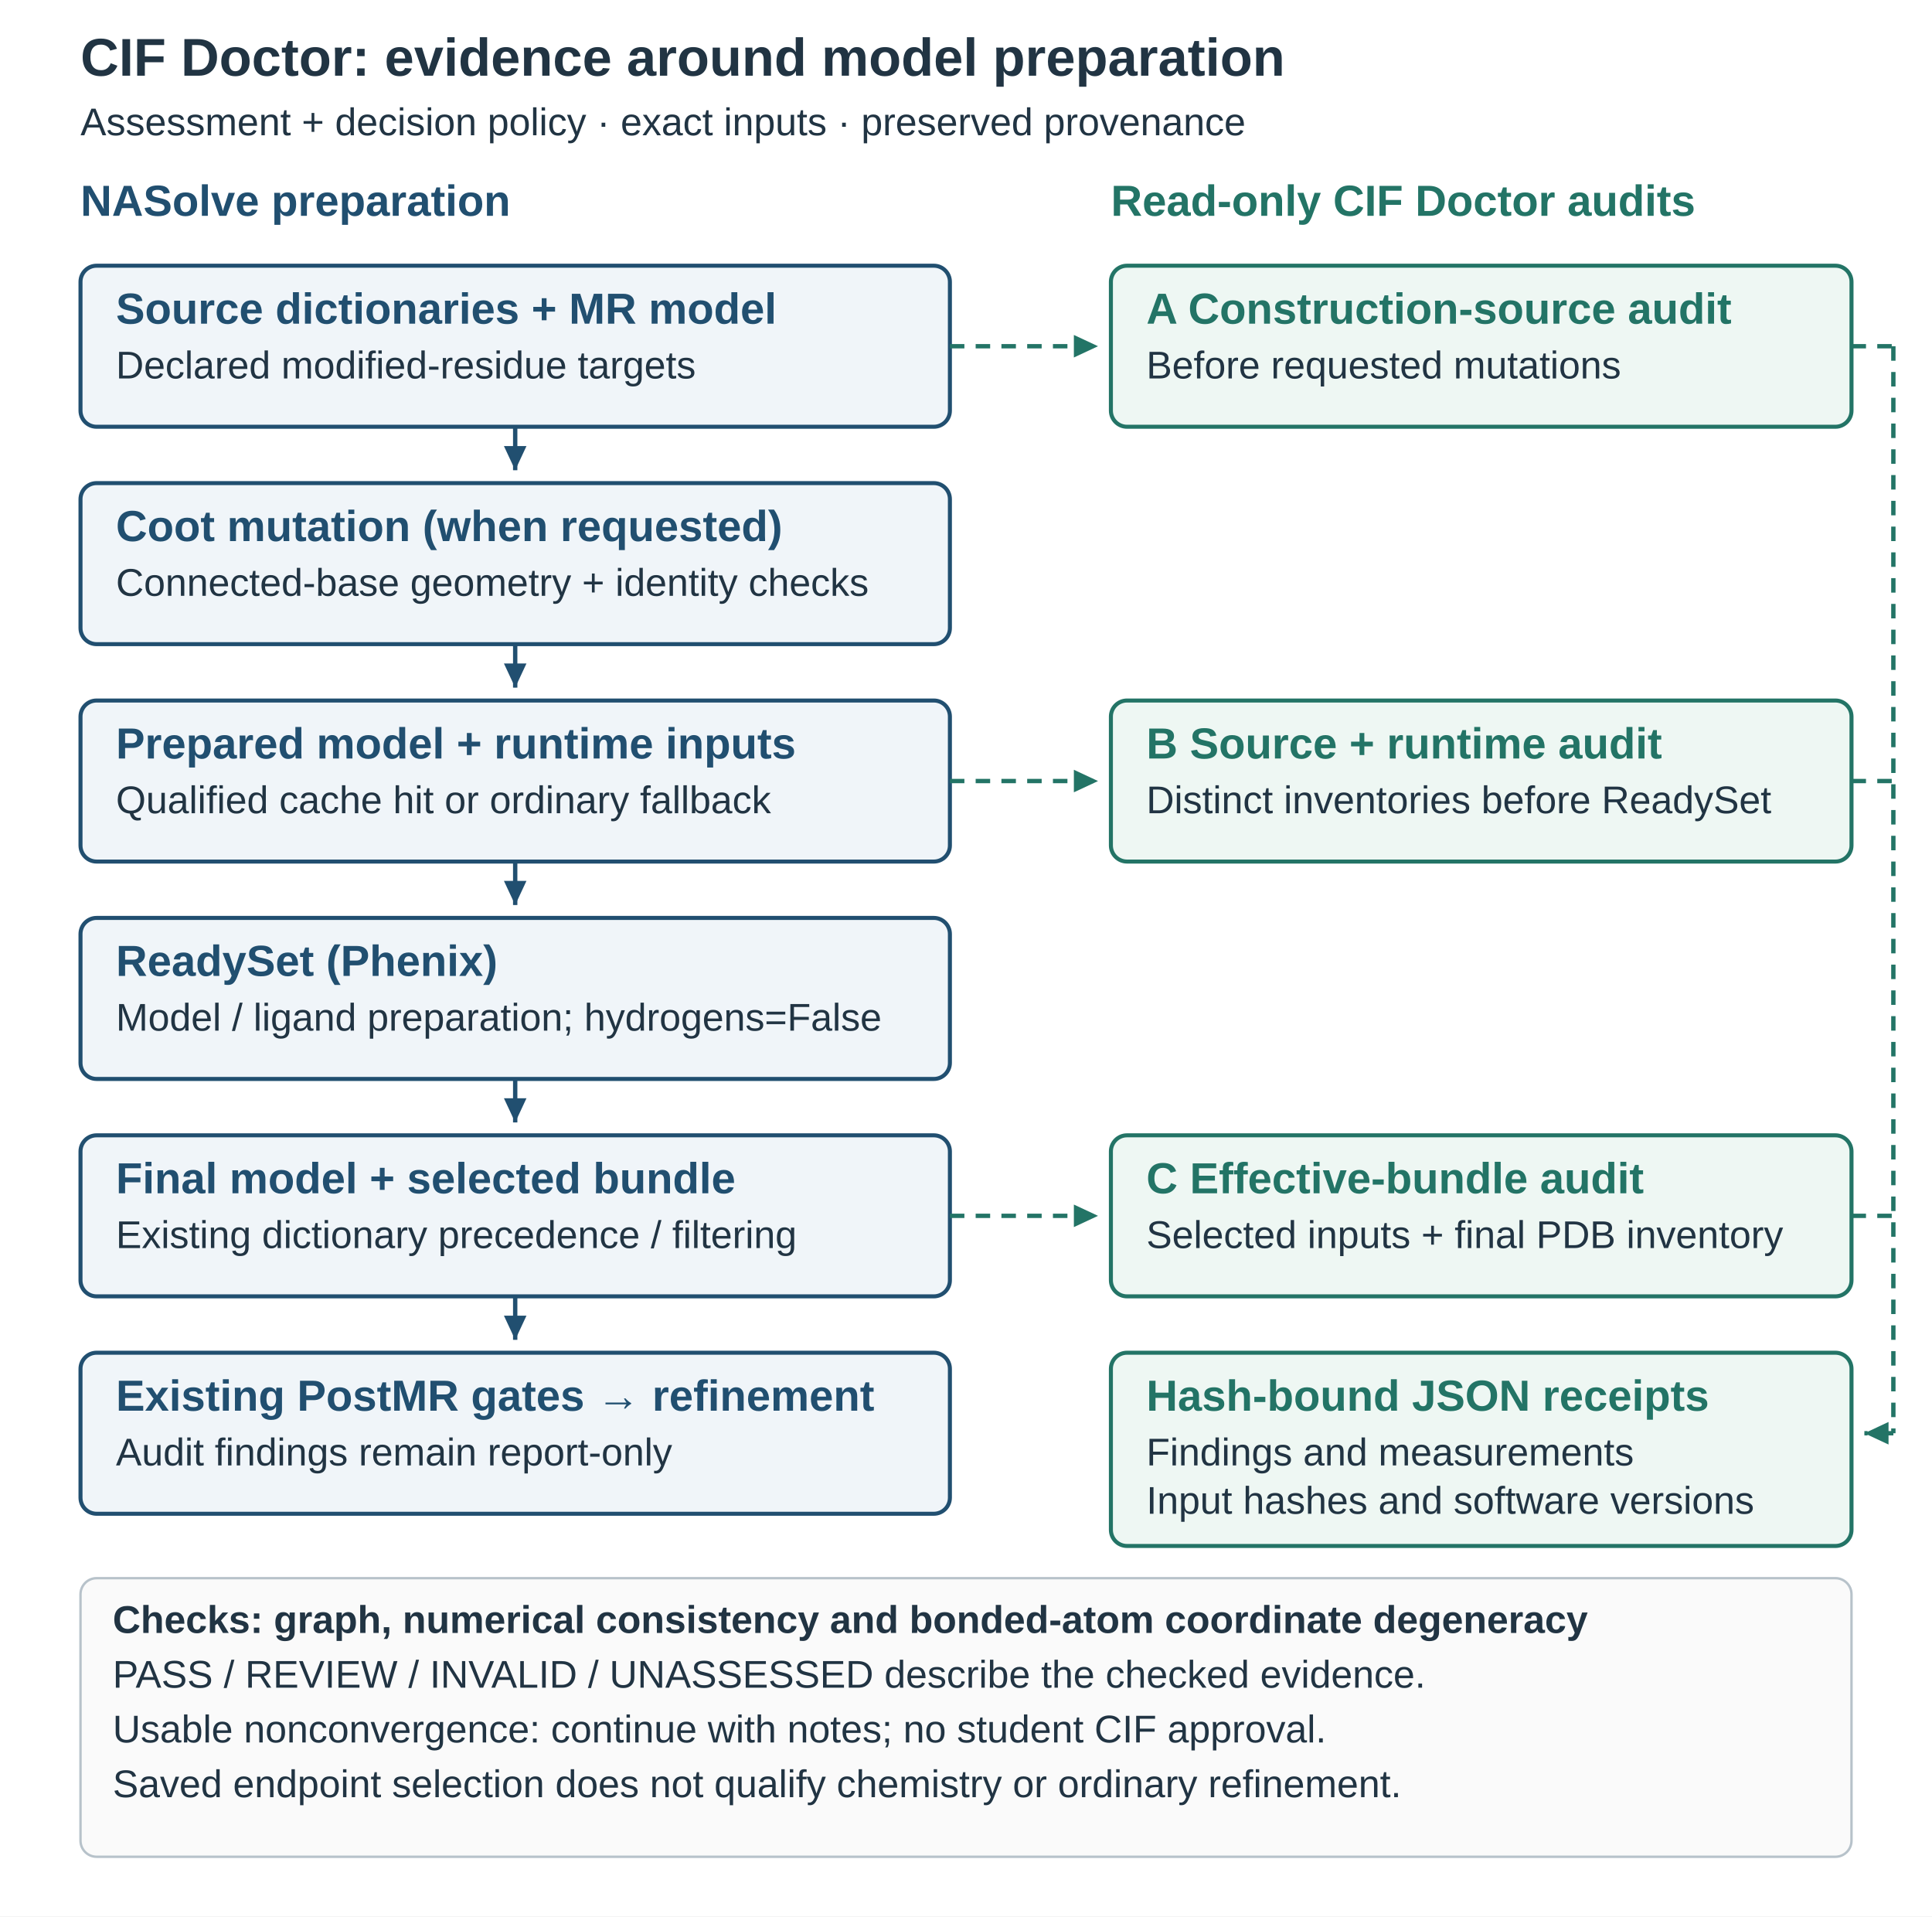
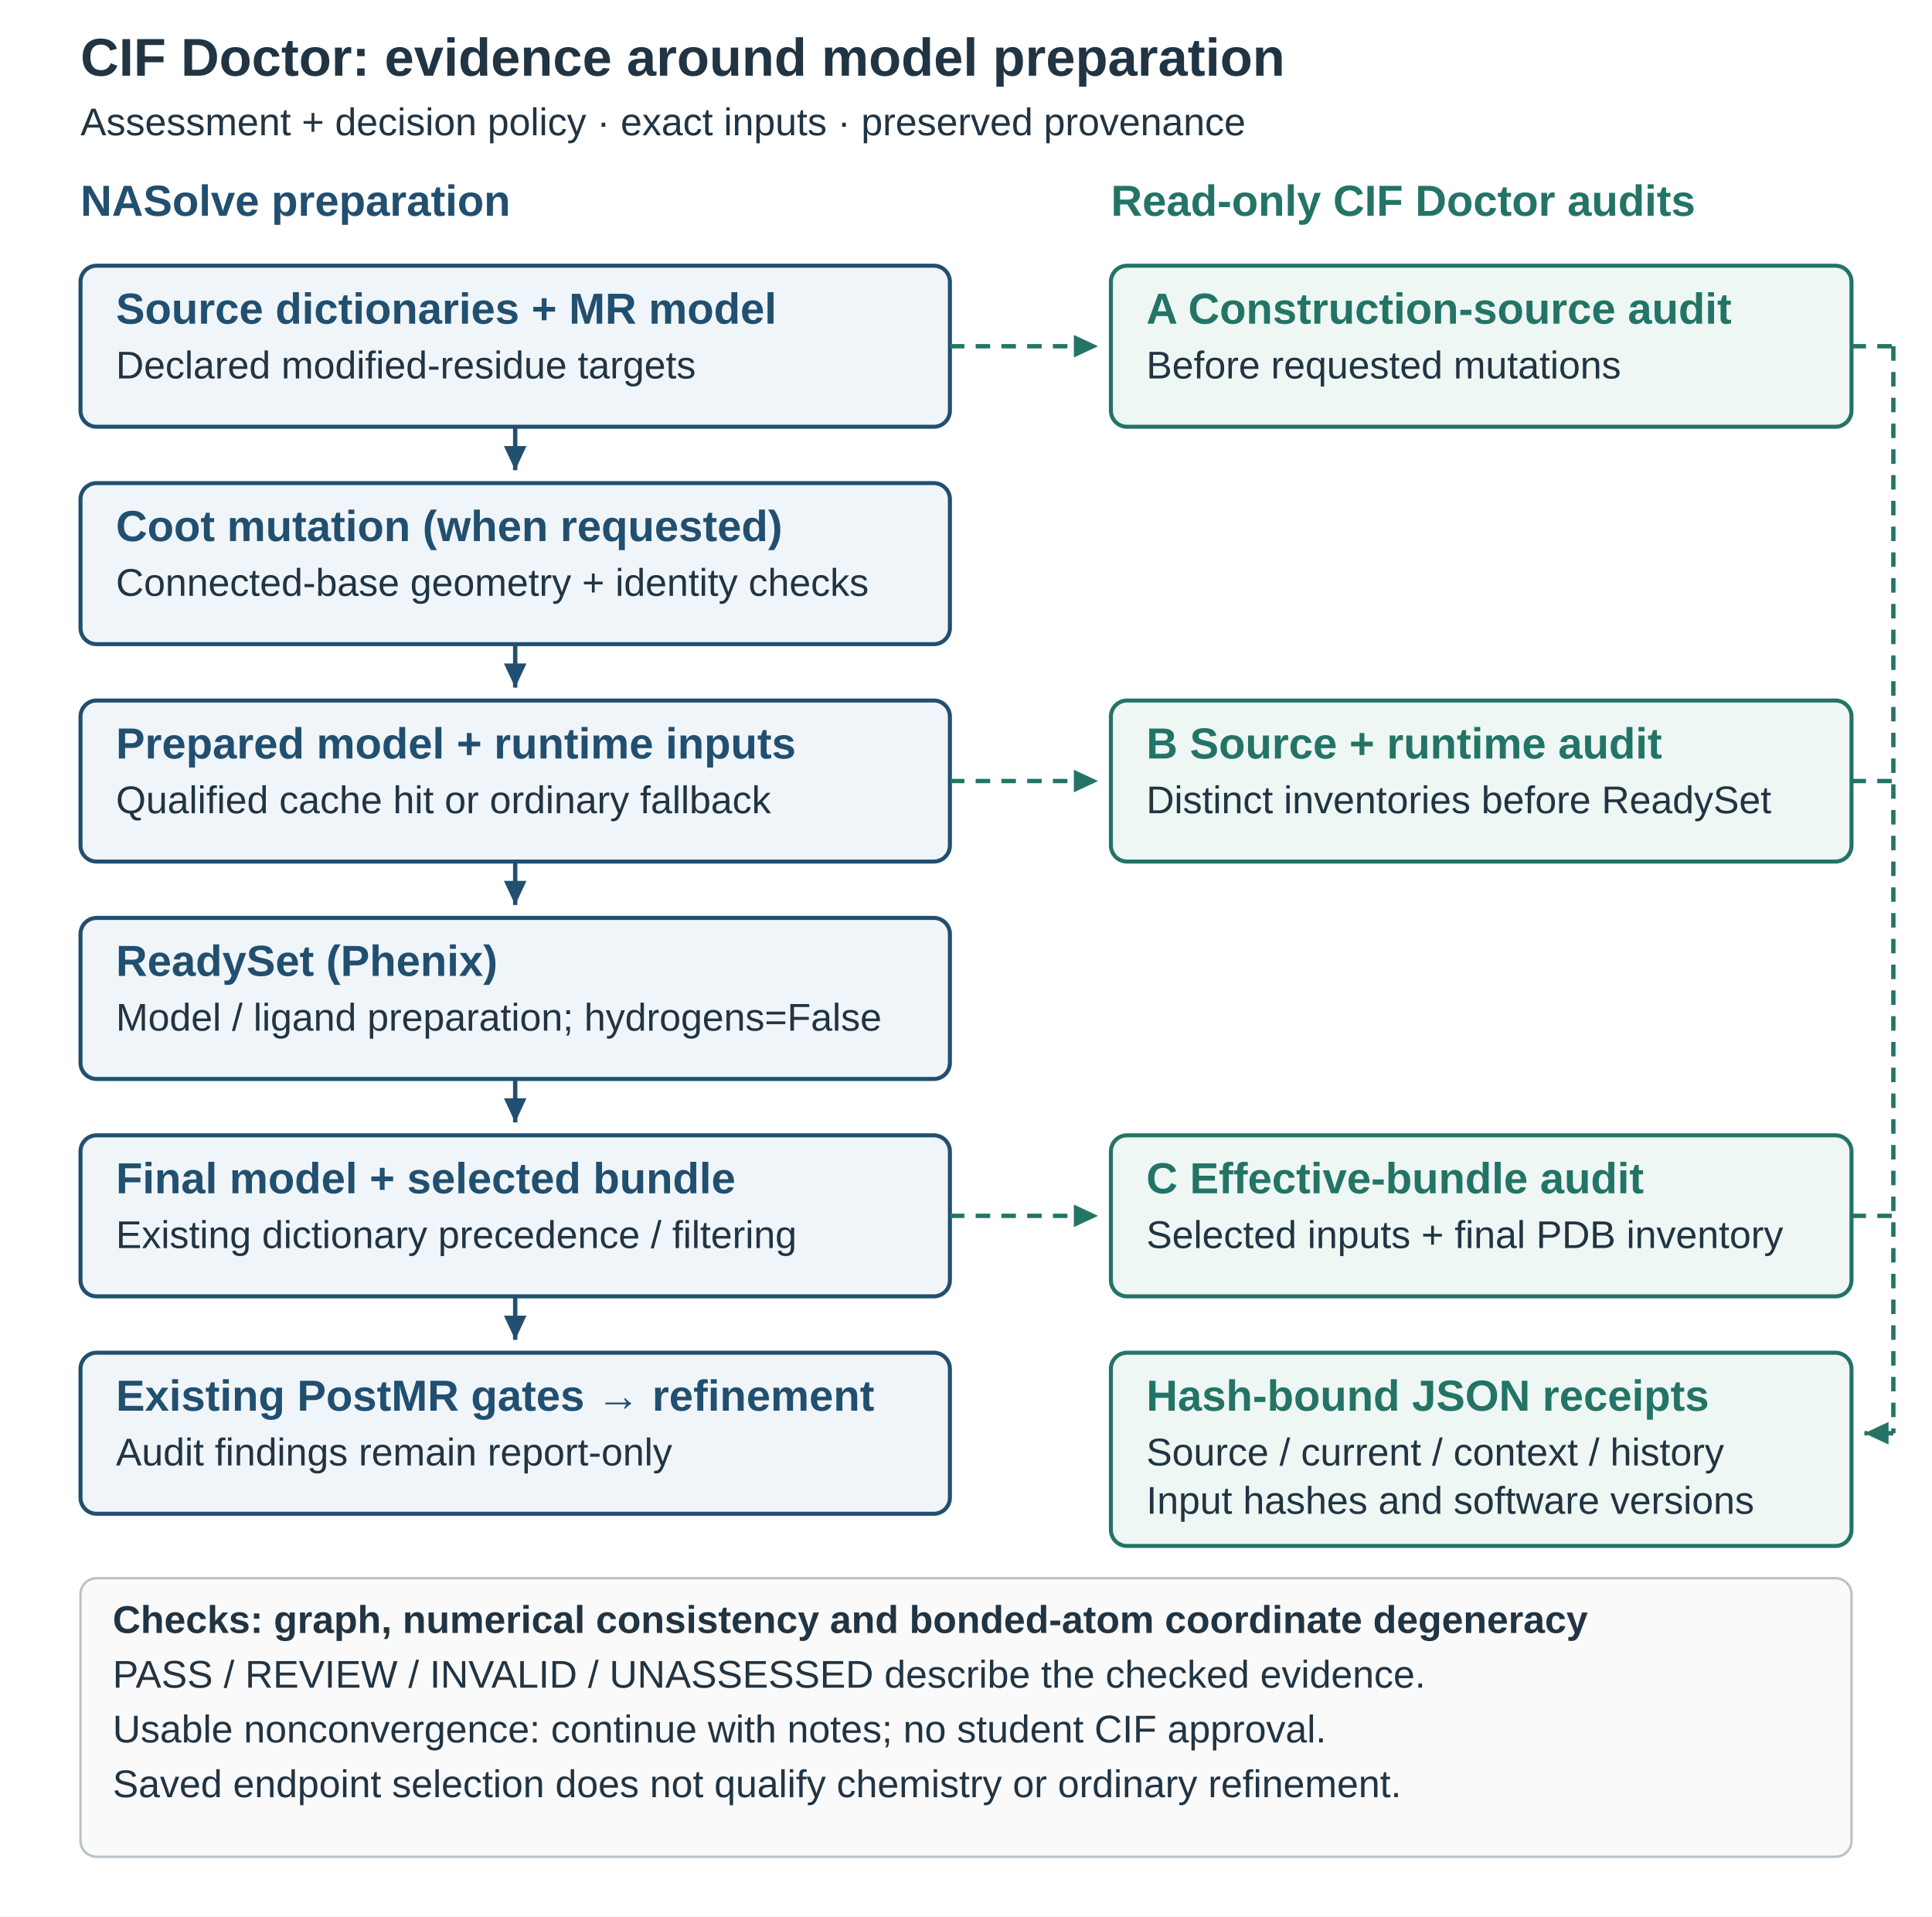
<svg xmlns="http://www.w3.org/2000/svg" width="180mm" height="178.5mm" viewBox="0 0 1200 1190" role="img" aria-labelledby="title description">
  <rect width="1200" height="1190" fill="white" />
  <text x="50" y="47" font-family="Arial, Helvetica, sans-serif" font-size="33" font-weight="bold" fill="#213443" text-anchor="start">CIF Doctor: evidence around model preparation</text>
  <text x="50" y="84" font-family="Arial, Helvetica, sans-serif" font-size="24" font-weight="normal" fill="#213443" text-anchor="start">Assessment + decision policy · exact inputs · preserved provenance</text>
  <text x="50" y="134" font-family="Arial, Helvetica, sans-serif" font-size="27" font-weight="bold" fill="#214f70" text-anchor="start">NASolve preparation</text>
  <text x="690" y="134" font-family="Arial, Helvetica, sans-serif" font-size="27" font-weight="bold" fill="#237466" text-anchor="start">Read-only CIF Doctor audits</text>
  <g id="source-inputs">
    <rect x="50" y="165" width="540" height="100" rx="10" fill="#f0f5f9" stroke="#214f70" stroke-width="2.5" />
    <text x="72" y="201" font-family="Arial, Helvetica, sans-serif" font-size="27" font-weight="bold" fill="#214f70" text-anchor="start">Source dictionaries + MR model</text>
    <text x="72" y="235" font-family="Arial, Helvetica, sans-serif" font-size="24" font-weight="normal" fill="#213443" text-anchor="start">Declared modified-residue targets</text>
  </g>
  <g id="coot-mutation">
    <rect x="50" y="300" width="540" height="100" rx="10" fill="#f0f5f9" stroke="#214f70" stroke-width="2.5" />
    <text x="72" y="336" font-family="Arial, Helvetica, sans-serif" font-size="27" font-weight="bold" fill="#214f70" text-anchor="start">Coot mutation (when requested)</text>
    <text x="72" y="370" font-family="Arial, Helvetica, sans-serif" font-size="24" font-weight="normal" fill="#213443" text-anchor="start">Connected-base geometry + identity checks</text>
  </g>
  <g id="prepared-inputs">
    <rect x="50" y="435" width="540" height="100" rx="10" fill="#f0f5f9" stroke="#214f70" stroke-width="2.5" />
    <text x="72" y="471" font-family="Arial, Helvetica, sans-serif" font-size="27" font-weight="bold" fill="#214f70" text-anchor="start">Prepared model + runtime inputs</text>
    <text x="72" y="505" font-family="Arial, Helvetica, sans-serif" font-size="24" font-weight="normal" fill="#213443" text-anchor="start">Qualified cache hit or ordinary fallback</text>
  </g>
  <g id="readyset">
    <rect x="50" y="570" width="540" height="100" rx="10" fill="#f0f5f9" stroke="#214f70" stroke-width="2.5" />
    <text x="72" y="606" font-family="Arial, Helvetica, sans-serif" font-size="27" font-weight="bold" fill="#214f70" text-anchor="start">ReadySet (Phenix)</text>
    <text x="72" y="640" font-family="Arial, Helvetica, sans-serif" font-size="24" font-weight="normal" fill="#213443" text-anchor="start">Model / ligand preparation; hydrogens=False</text>
  </g>
  <g id="effective-inputs">
    <rect x="50" y="705" width="540" height="100" rx="10" fill="#f0f5f9" stroke="#214f70" stroke-width="2.5" />
    <text x="72" y="741" font-family="Arial, Helvetica, sans-serif" font-size="27" font-weight="bold" fill="#214f70" text-anchor="start">Final model + selected bundle</text>
    <text x="72" y="775" font-family="Arial, Helvetica, sans-serif" font-size="24" font-weight="normal" fill="#213443" text-anchor="start">Existing dictionary precedence / filtering</text>
  </g>
  <g id="postmr-gates">
    <rect x="50" y="840" width="540" height="100" rx="10" fill="#f0f5f9" stroke="#214f70" stroke-width="2.5" />
    <text x="72" y="876" font-family="Arial, Helvetica, sans-serif" font-size="27" font-weight="bold" fill="#214f70" text-anchor="start">Existing PostMR gates → refinement</text>
    <text x="72" y="910" font-family="Arial, Helvetica, sans-serif" font-size="24" font-weight="normal" fill="#213443" text-anchor="start">Audit findings remain report-only</text>
  </g>
  <g id="preparation-flow-0">
    <path d="M 320.0 265.0 L 320.0 292.0" fill="none" stroke="#214f70" stroke-width="2.7" />
    <polygon points="320.0,292.0 313.0,277.0 327.0,277.0" fill="#214f70" />
  </g>
  <g id="preparation-flow-1">
    <path d="M 320.0 400.0 L 320.0 427.0" fill="none" stroke="#214f70" stroke-width="2.7" />
    <polygon points="320.0,427.0 313.0,412.0 327.0,412.0" fill="#214f70" />
  </g>
  <g id="preparation-flow-2">
    <path d="M 320.0 535.0 L 320.0 562.0" fill="none" stroke="#214f70" stroke-width="2.7" />
    <polygon points="320.0,562.0 313.0,547.0 327.0,547.0" fill="#214f70" />
  </g>
  <g id="preparation-flow-3">
    <path d="M 320.0 670.0 L 320.0 697.0" fill="none" stroke="#214f70" stroke-width="2.7" />
    <polygon points="320.0,697.0 313.0,682.0 327.0,682.0" fill="#214f70" />
  </g>
  <g id="preparation-flow-4">
    <path d="M 320.0 805.0 L 320.0 832.0" fill="none" stroke="#214f70" stroke-width="2.7" />
    <polygon points="320.0,832.0 313.0,817.0 327.0,817.0" fill="#214f70" />
  </g>
  <g id="mutation-audit">
    <rect x="690" y="165" width="460" height="100" rx="10" fill="#eef7f3" stroke="#237466" stroke-width="2.5" />
    <text x="712" y="201" font-family="Arial, Helvetica, sans-serif" font-size="27" font-weight="bold" fill="#237466" text-anchor="start">A  Construction-source audit</text>
    <text x="712" y="235" font-family="Arial, Helvetica, sans-serif" font-size="24" font-weight="normal" fill="#213443" text-anchor="start">Before requested mutations</text>
  </g>
  <g id="audit-branch-mutation-audit">
    <path d="M 590.0 215.0 L 599.0 215.0" fill="none" stroke="#237466" stroke-width="2.7" />
    <path d="M 606.0 215.0 L 615.0 215.0" fill="none" stroke="#237466" stroke-width="2.7" />
    <path d="M 622.0 215.0 L 631.0 215.0" fill="none" stroke="#237466" stroke-width="2.7" />
    <path d="M 638.0 215.0 L 647.0 215.0" fill="none" stroke="#237466" stroke-width="2.7" />
    <path d="M 654.0 215.0 L 663.0 215.0" fill="none" stroke="#237466" stroke-width="2.7" />
    <path d="M 670.0 215.0 L 679.0 215.0" fill="none" stroke="#237466" stroke-width="2.7" />
    <polygon points="682.0,215.0 667.0,222.0 667.0,208.0" fill="#237466" />
  </g>
  <g id="source-runtime-audit">
    <rect x="690" y="435" width="460" height="100" rx="10" fill="#eef7f3" stroke="#237466" stroke-width="2.5" />
    <text x="712" y="471" font-family="Arial, Helvetica, sans-serif" font-size="27" font-weight="bold" fill="#237466" text-anchor="start">B  Source + runtime audit</text>
    <text x="712" y="505" font-family="Arial, Helvetica, sans-serif" font-size="24" font-weight="normal" fill="#213443" text-anchor="start">Distinct inventories before ReadySet</text>
  </g>
  <g id="audit-branch-source-runtime-audit">
    <path d="M 590.0 485.0 L 599.0 485.0" fill="none" stroke="#237466" stroke-width="2.7" />
    <path d="M 606.0 485.0 L 615.0 485.0" fill="none" stroke="#237466" stroke-width="2.7" />
    <path d="M 622.0 485.0 L 631.0 485.0" fill="none" stroke="#237466" stroke-width="2.7" />
    <path d="M 638.0 485.0 L 647.0 485.0" fill="none" stroke="#237466" stroke-width="2.7" />
    <path d="M 654.0 485.0 L 663.0 485.0" fill="none" stroke="#237466" stroke-width="2.7" />
    <path d="M 670.0 485.0 L 679.0 485.0" fill="none" stroke="#237466" stroke-width="2.7" />
    <polygon points="682.0,485.0 667.0,492.0 667.0,478.0" fill="#237466" />
  </g>
  <g id="effective-audit">
    <rect x="690" y="705" width="460" height="100" rx="10" fill="#eef7f3" stroke="#237466" stroke-width="2.5" />
    <text x="712" y="741" font-family="Arial, Helvetica, sans-serif" font-size="27" font-weight="bold" fill="#237466" text-anchor="start">C  Effective-bundle audit</text>
    <text x="712" y="775" font-family="Arial, Helvetica, sans-serif" font-size="24" font-weight="normal" fill="#213443" text-anchor="start">Selected inputs + final PDB inventory</text>
  </g>
  <g id="audit-branch-effective-audit">
    <path d="M 590.0 755.0 L 599.0 755.0" fill="none" stroke="#237466" stroke-width="2.7" />
    <path d="M 606.0 755.0 L 615.0 755.0" fill="none" stroke="#237466" stroke-width="2.7" />
    <path d="M 622.0 755.0 L 631.0 755.0" fill="none" stroke="#237466" stroke-width="2.7" />
    <path d="M 638.0 755.0 L 647.0 755.0" fill="none" stroke="#237466" stroke-width="2.7" />
    <path d="M 654.0 755.0 L 663.0 755.0" fill="none" stroke="#237466" stroke-width="2.7" />
    <path d="M 670.0 755.0 L 679.0 755.0" fill="none" stroke="#237466" stroke-width="2.7" />
    <polygon points="682.0,755.0 667.0,762.0 667.0,748.0" fill="#237466" />
  </g>
  <g id="json-receipts">
    <rect x="690" y="840" width="460" height="120" rx="10" fill="#eef7f3" stroke="#237466" stroke-width="2.5" />
    <text x="712" y="876" font-family="Arial, Helvetica, sans-serif" font-size="27" font-weight="bold" fill="#237466" text-anchor="start">Hash-bound JSON receipts</text>
-     <text x="712" y="910" font-family="Arial, Helvetica, sans-serif" font-size="24" font-weight="normal" fill="#213443" text-anchor="start">Findings and measurements</text>
+     <text x="712" y="910" font-family="Arial, Helvetica, sans-serif" font-size="24" font-weight="normal" fill="#213443" text-anchor="start">Source / current / context / history</text>
    <text x="712" y="940" font-family="Arial, Helvetica, sans-serif" font-size="24" font-weight="normal" fill="#213443" text-anchor="start">Input hashes and software versions</text>
  </g>
  <g id="mutation-to-receipts">
    <path d="M 1150.0 215.0 L 1159.0 215.0" fill="none" stroke="#237466" stroke-width="2.7" />
    <path d="M 1166.0 215.0 L 1175.0 215.0" fill="none" stroke="#237466" stroke-width="2.7" />
    <path d="M 1176.0 215.0 L 1176.0 224.0" fill="none" stroke="#237466" stroke-width="2.7" />
    <path d="M 1176.0 231.0 L 1176.0 240.0" fill="none" stroke="#237466" stroke-width="2.7" />
    <path d="M 1176.0 247.0 L 1176.0 256.0" fill="none" stroke="#237466" stroke-width="2.7" />
    <path d="M 1176.0 263.0 L 1176.0 272.0" fill="none" stroke="#237466" stroke-width="2.7" />
    <path d="M 1176.0 279.0 L 1176.0 288.0" fill="none" stroke="#237466" stroke-width="2.7" />
    <path d="M 1176.0 295.0 L 1176.0 304.0" fill="none" stroke="#237466" stroke-width="2.7" />
    <path d="M 1176.0 311.0 L 1176.0 320.0" fill="none" stroke="#237466" stroke-width="2.7" />
    <path d="M 1176.0 327.0 L 1176.0 336.0" fill="none" stroke="#237466" stroke-width="2.7" />
    <path d="M 1176.0 343.0 L 1176.0 352.0" fill="none" stroke="#237466" stroke-width="2.7" />
    <path d="M 1176.0 359.0 L 1176.0 368.0" fill="none" stroke="#237466" stroke-width="2.7" />
    <path d="M 1176.0 375.0 L 1176.0 384.0" fill="none" stroke="#237466" stroke-width="2.7" />
    <path d="M 1176.0 391.0 L 1176.0 400.0" fill="none" stroke="#237466" stroke-width="2.7" />
    <path d="M 1176.0 407.0 L 1176.0 416.0" fill="none" stroke="#237466" stroke-width="2.7" />
    <path d="M 1176.0 423.0 L 1176.0 432.0" fill="none" stroke="#237466" stroke-width="2.7" />
    <path d="M 1176.0 439.0 L 1176.0 448.0" fill="none" stroke="#237466" stroke-width="2.7" />
    <path d="M 1176.0 455.0 L 1176.0 464.0" fill="none" stroke="#237466" stroke-width="2.7" />
    <path d="M 1176.0 471.0 L 1176.0 480.0" fill="none" stroke="#237466" stroke-width="2.7" />
    <path d="M 1176.0 487.0 L 1176.0 496.0" fill="none" stroke="#237466" stroke-width="2.7" />
    <path d="M 1176.0 503.0 L 1176.0 512.0" fill="none" stroke="#237466" stroke-width="2.7" />
    <path d="M 1176.0 519.0 L 1176.0 528.0" fill="none" stroke="#237466" stroke-width="2.7" />
    <path d="M 1176.0 535.0 L 1176.0 544.0" fill="none" stroke="#237466" stroke-width="2.7" />
    <path d="M 1176.0 551.0 L 1176.0 560.0" fill="none" stroke="#237466" stroke-width="2.7" />
    <path d="M 1176.0 567.0 L 1176.0 576.0" fill="none" stroke="#237466" stroke-width="2.7" />
    <path d="M 1176.0 583.0 L 1176.0 592.0" fill="none" stroke="#237466" stroke-width="2.7" />
    <path d="M 1176.0 599.0 L 1176.0 608.0" fill="none" stroke="#237466" stroke-width="2.7" />
    <path d="M 1176.0 615.0 L 1176.0 624.0" fill="none" stroke="#237466" stroke-width="2.7" />
    <path d="M 1176.0 631.0 L 1176.0 640.0" fill="none" stroke="#237466" stroke-width="2.7" />
    <path d="M 1176.0 647.0 L 1176.0 656.0" fill="none" stroke="#237466" stroke-width="2.7" />
    <path d="M 1176.0 663.0 L 1176.0 672.0" fill="none" stroke="#237466" stroke-width="2.7" />
    <path d="M 1176.0 679.0 L 1176.0 688.0" fill="none" stroke="#237466" stroke-width="2.7" />
    <path d="M 1176.0 695.0 L 1176.0 704.0" fill="none" stroke="#237466" stroke-width="2.7" />
    <path d="M 1176.0 711.0 L 1176.0 720.0" fill="none" stroke="#237466" stroke-width="2.7" />
    <path d="M 1176.0 727.0 L 1176.0 736.0" fill="none" stroke="#237466" stroke-width="2.7" />
    <path d="M 1176.0 743.0 L 1176.0 752.0" fill="none" stroke="#237466" stroke-width="2.7" />
    <path d="M 1176.0 759.0 L 1176.0 768.0" fill="none" stroke="#237466" stroke-width="2.7" />
    <path d="M 1176.0 775.0 L 1176.0 784.0" fill="none" stroke="#237466" stroke-width="2.7" />
    <path d="M 1176.0 791.0 L 1176.0 800.0" fill="none" stroke="#237466" stroke-width="2.7" />
    <path d="M 1176.0 807.0 L 1176.0 816.0" fill="none" stroke="#237466" stroke-width="2.7" />
    <path d="M 1176.0 823.0 L 1176.0 832.0" fill="none" stroke="#237466" stroke-width="2.7" />
    <path d="M 1176.0 839.0 L 1176.0 848.0" fill="none" stroke="#237466" stroke-width="2.7" />
    <path d="M 1176.0 855.0 L 1176.0 864.0" fill="none" stroke="#237466" stroke-width="2.7" />
    <path d="M 1176.0 871.0 L 1176.0 880.0" fill="none" stroke="#237466" stroke-width="2.7" />
    <path d="M 1176.0 887.0 L 1176.0 890.0" fill="none" stroke="#237466" stroke-width="2.7" />
    <path d="M 1176.0 890.0 L 1167.0 890.0" fill="none" stroke="#237466" stroke-width="2.7" />
    <path d="M 1160.0 890.0 L 1158.0 890.0" fill="none" stroke="#237466" stroke-width="2.7" />
    <polygon points="1158.0,890.0 1173.0,883.0 1173.0,897.0" fill="#237466" />
  </g>
  <g id="source-to-receipts">
    <path d="M 1150.0 485.0 L 1159.0 485.0" fill="none" stroke="#237466" stroke-width="2.7" />
    <path d="M 1166.0 485.0 L 1175.0 485.0" fill="none" stroke="#237466" stroke-width="2.7" />
  </g>
  <g id="effective-to-receipts">
    <path d="M 1150.0 755.0 L 1159.0 755.0" fill="none" stroke="#237466" stroke-width="2.7" />
    <path d="M 1166.0 755.0 L 1175.0 755.0" fill="none" stroke="#237466" stroke-width="2.7" />
  </g>
  <g id="scope-notes">
    <rect x="50" y="980" width="1100" height="173" rx="10" fill="#fafafa" stroke="#b7c2ca" stroke-width="1.5" />
    <text x="70" y="1014" font-family="Arial, Helvetica, sans-serif" font-size="24" font-weight="bold" fill="#213443" text-anchor="start">Checks: graph, numerical consistency and bonded-atom coordinate degeneracy</text>
    <text x="70" y="1048" font-family="Arial, Helvetica, sans-serif" font-size="24" font-weight="normal" fill="#213443" text-anchor="start">PASS / REVIEW / INVALID / UNASSESSED describe the checked evidence.</text>
    <text x="70" y="1082" font-family="Arial, Helvetica, sans-serif" font-size="24" font-weight="normal" fill="#213443" text-anchor="start">Usable nonconvergence: continue with notes; no student CIF approval.</text>
    <text x="70" y="1116" font-family="Arial, Helvetica, sans-serif" font-size="24" font-weight="normal" fill="#213443" text-anchor="start">Saved endpoint selection does not qualify chemistry or ordinary refinement.</text>
  </g>
</svg>
